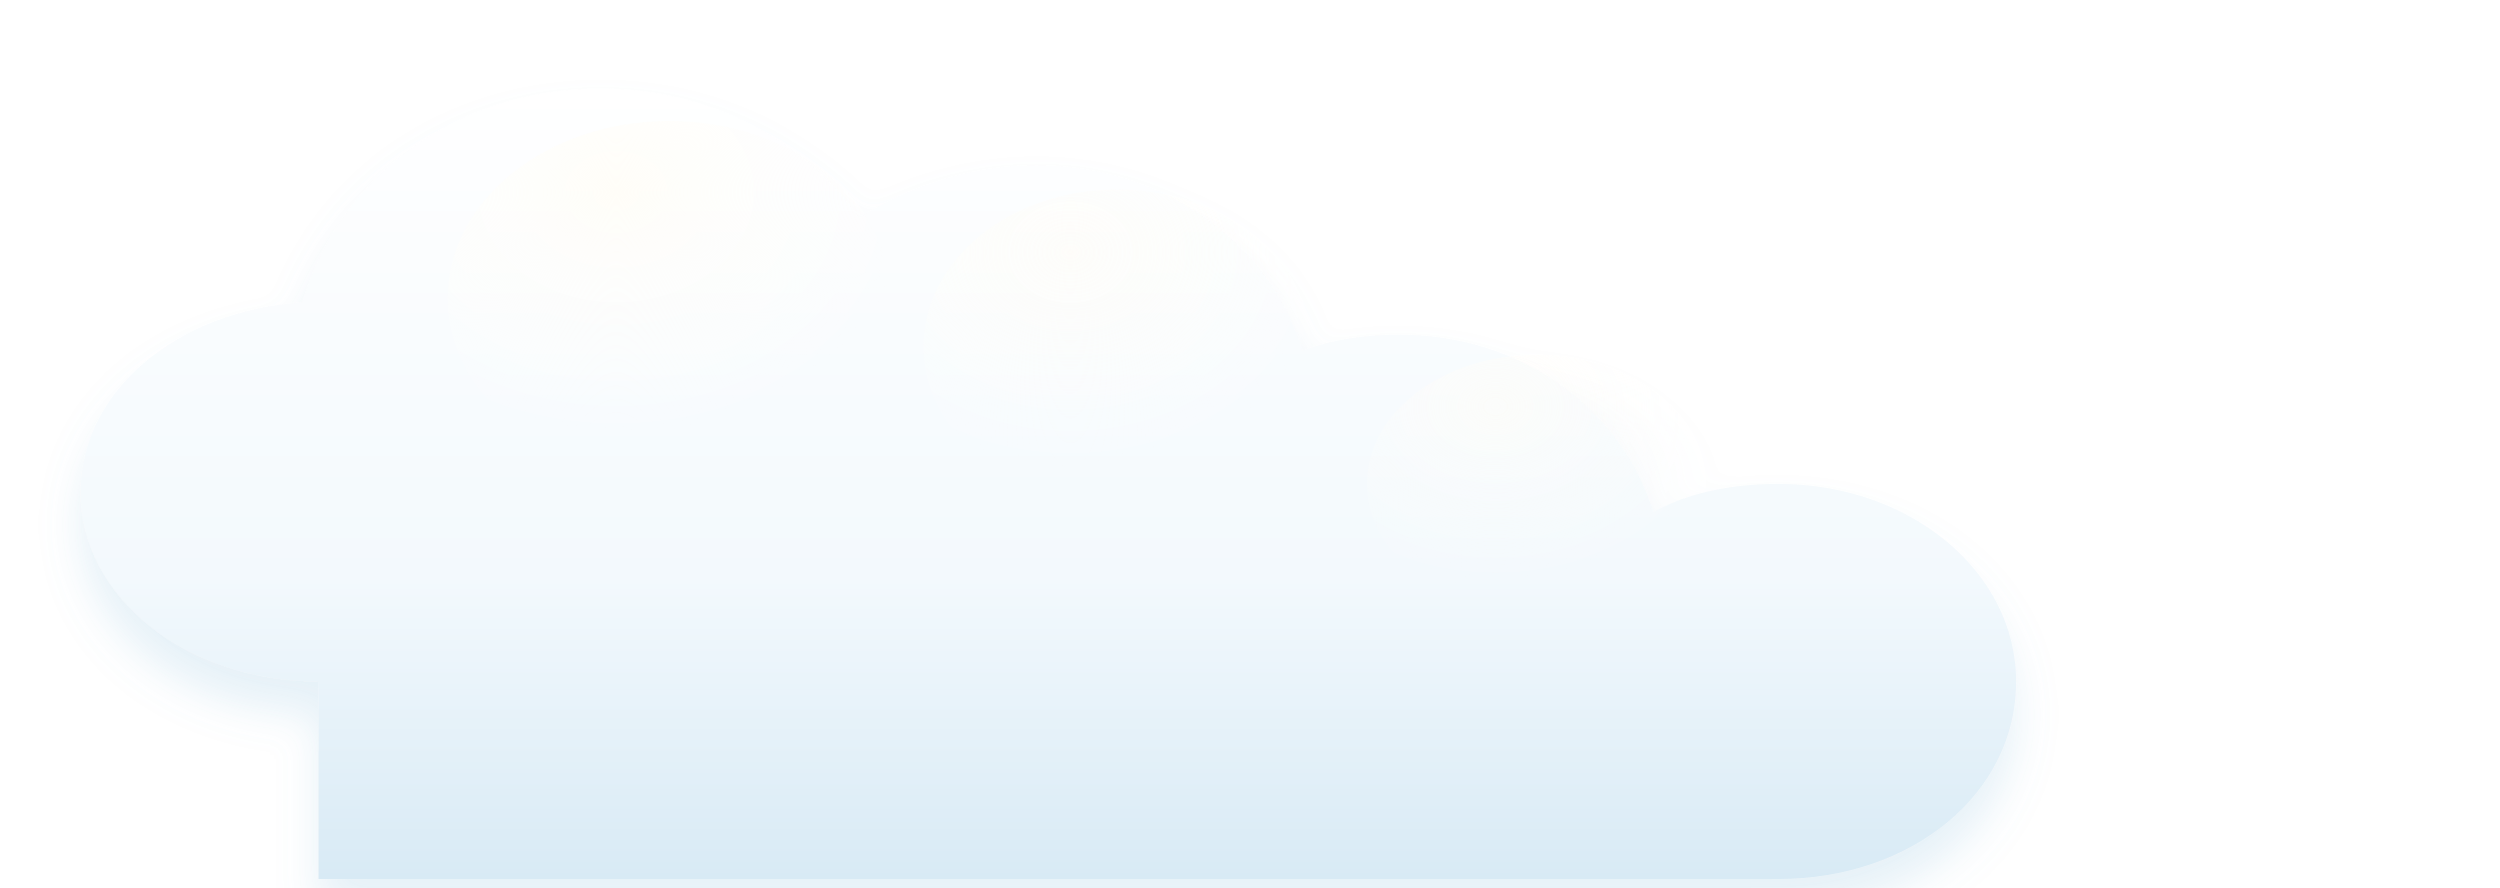
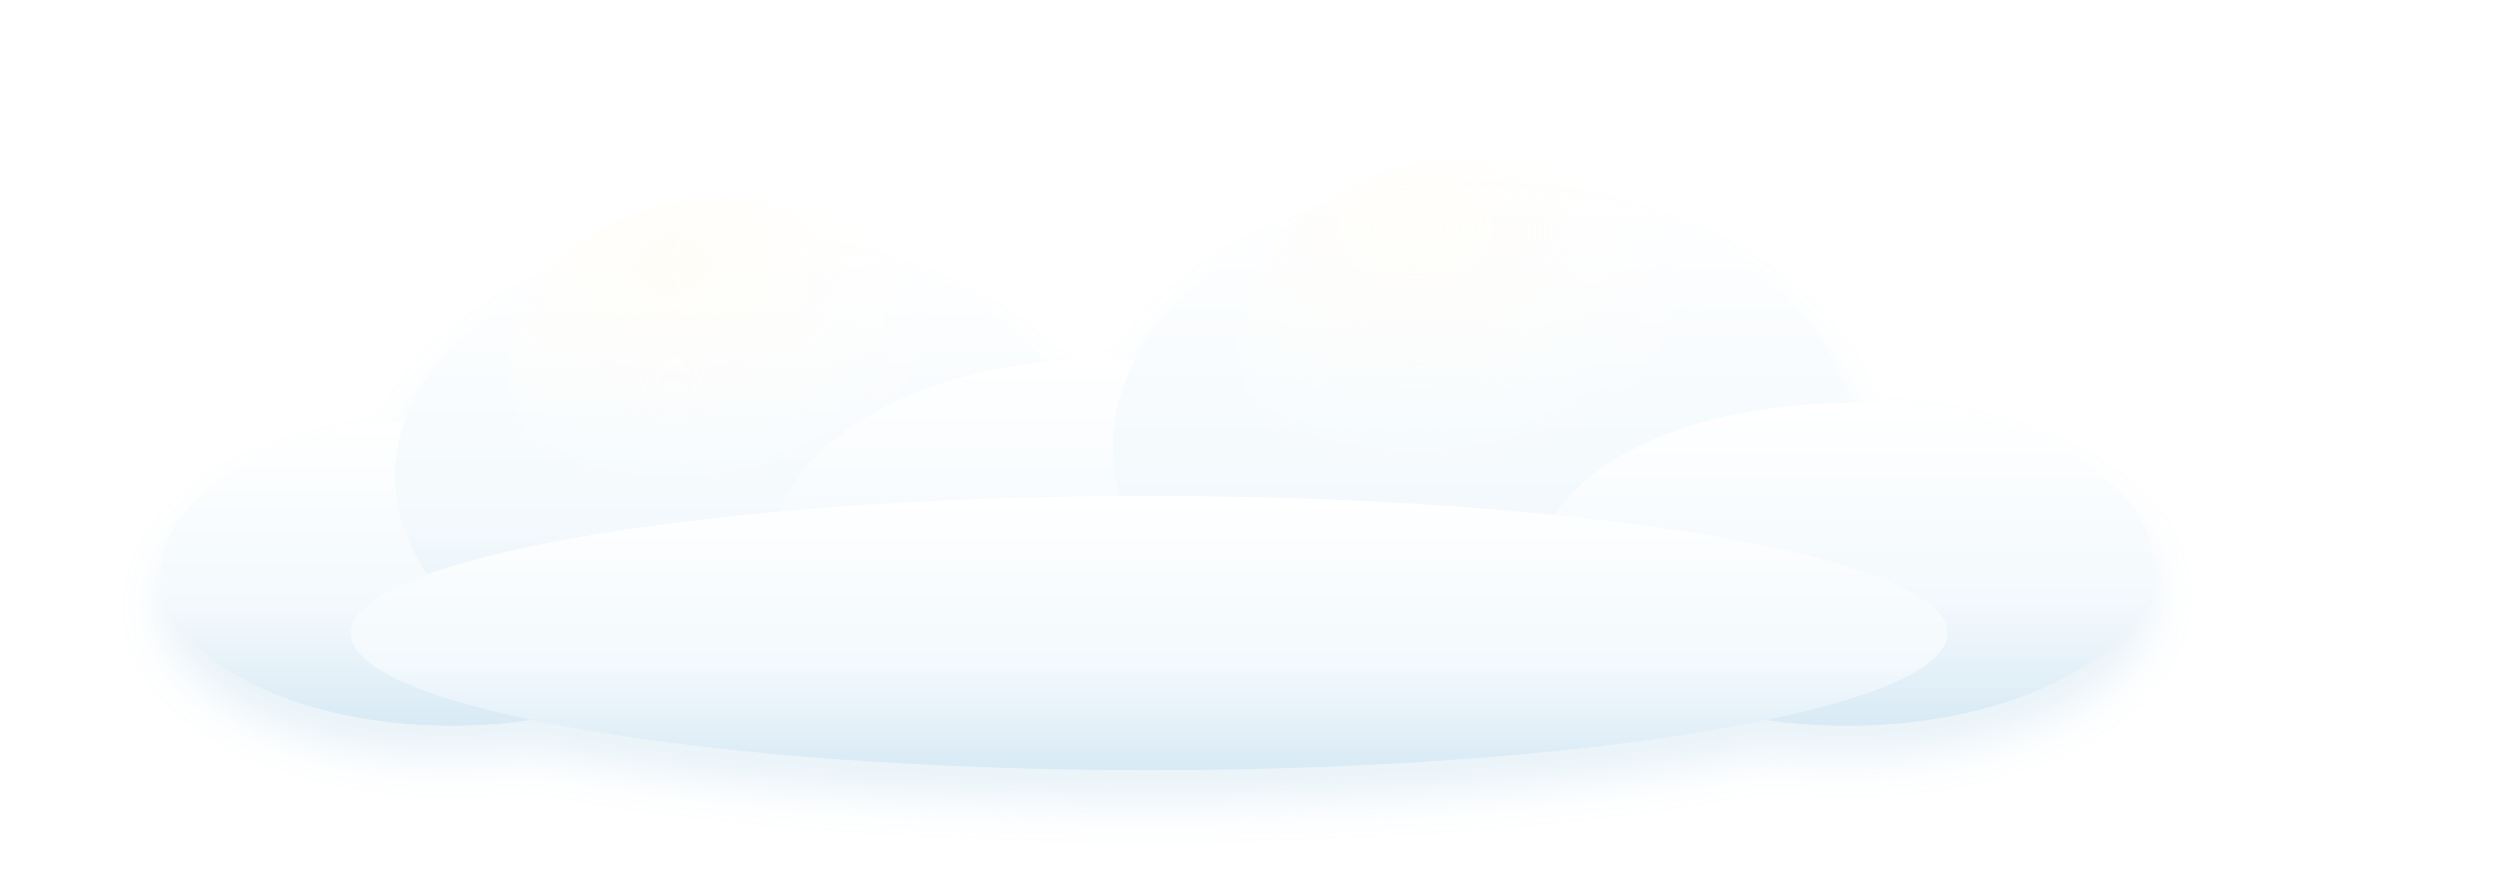
<svg xmlns="http://www.w3.org/2000/svg" viewBox="0 0 620 220" role="img" aria-label="">
  <defs>
    <linearGradient id="body" x1="0" y1="0" x2="0" y2="1">
      <stop offset="0" stop-color="#ffffff" />
      <stop offset="0.62" stop-color="#f3f9fd" />
      <stop offset="1" stop-color="#d8eaf5" />
    </linearGradient>
    <radialGradient id="shine" cx="38%" cy="20%" r="70%">
      <stop offset="0" stop-color="#fffdf7" stop-opacity="0.9" />
      <stop offset="1" stop-color="#ffffff" stop-opacity="0" />
    </radialGradient>
    <filter id="soft" x="-20%" y="-30%" width="140%" height="170%">
      <feGaussianBlur in="SourceAlpha" stdDeviation="5" result="blur" />
      <feOffset dy="8" result="offset" />
-       <feColorMatrix in="offset" values="0 0 0 0 0.18 0 0 0 0 0.45 0 0 0 0 0.67 0 0 0 .18 0" result="shadow" />
+       <feColorMatrix in="offset" values="0 0 0 0 0.18 0 0 0 0 0.45 0 0 0 0 0.67 0 0 0 .16 0" result="shadow" />
      <feMerge>
        <feMergeNode in="shadow" />
        <feMergeNode in="SourceGraphic" />
      </feMerge>
    </filter>
  </defs>
-   <g filter="url(#soft)">
-     <path fill="url(#body)" d="M79 169c-33 0-59-21-59-47 0-25 24-45 55-47 9-31 38-53 74-53 26 0 50 12 64 32 13-8 28-13 44-13 31 0 58 19 66 46 8-3 16-4 24-4 30 0 55 18 63 44 9-5 20-7 31-7 33 0 59 22 59 49 0 28-26 49-59 49H79z" />
-     <ellipse cx="166" cy="74" rx="55" ry="44" fill="url(#shine)" />
-     <ellipse cx="277" cy="86" rx="48" ry="39" fill="url(#shine)" opacity="0.72" />
-     <ellipse cx="381" cy="120" rx="42" ry="32" fill="url(#shine)" opacity="0.58" />
+   <g filter="url(#soft)" fill="url(#body)">
+     <ellipse cx="112" cy="142" rx="72" ry="38" />
+     <ellipse cx="184" cy="118" rx="86" ry="58" />
+     <ellipse cx="274" cy="136" rx="82" ry="47" />
+     <ellipse cx="368" cy="111" rx="92" ry="64" />
+     <ellipse cx="458" cy="140" rx="76" ry="40" />
+     <ellipse cx="285" cy="157" rx="198" ry="34" />
+   </g>
+   <g fill="url(#shine)">
+     <ellipse cx="180" cy="91" rx="54" ry="42" />
+     <ellipse cx="365" cy="85" rx="58" ry="46" opacity="0.72" />
  </g>
</svg>
